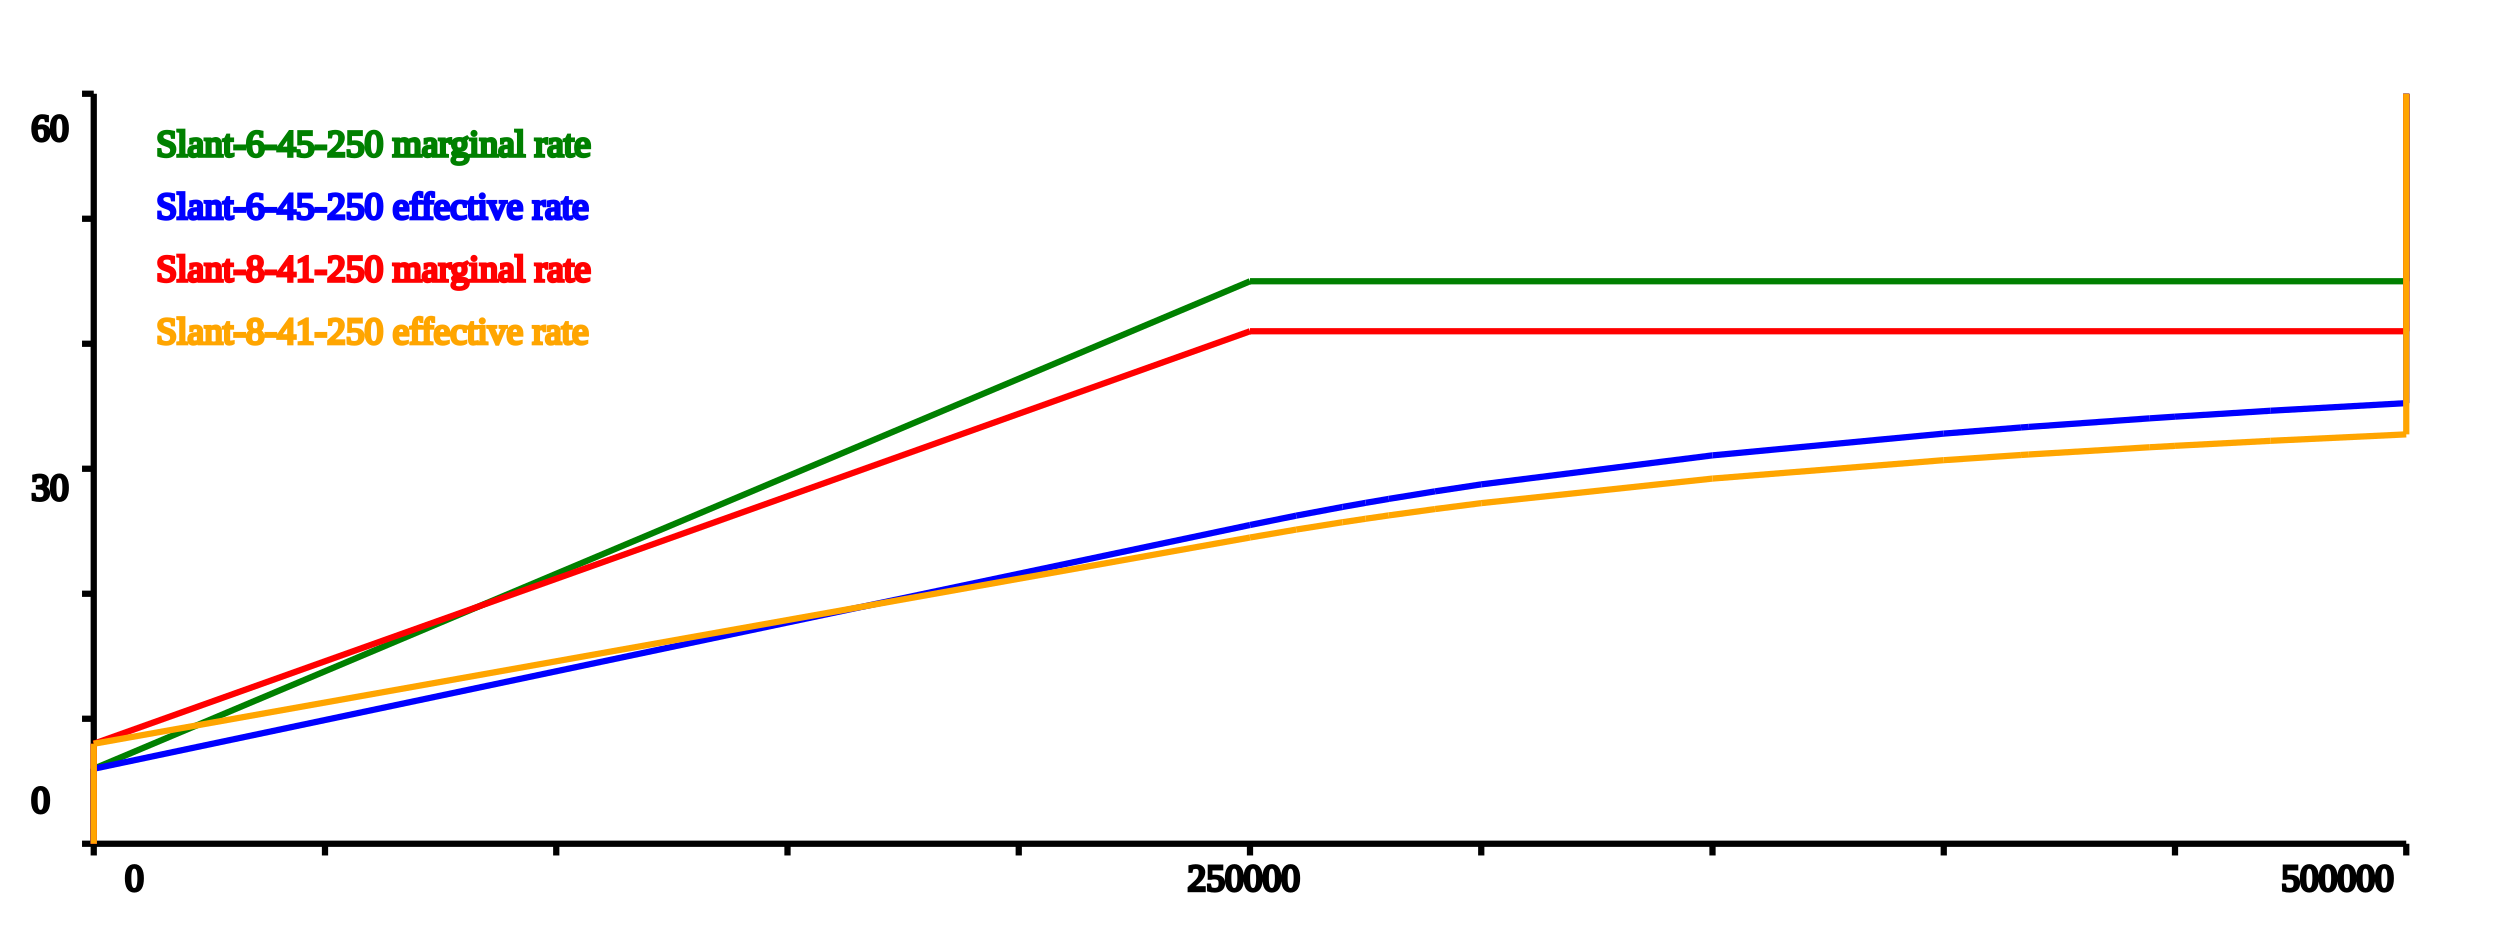
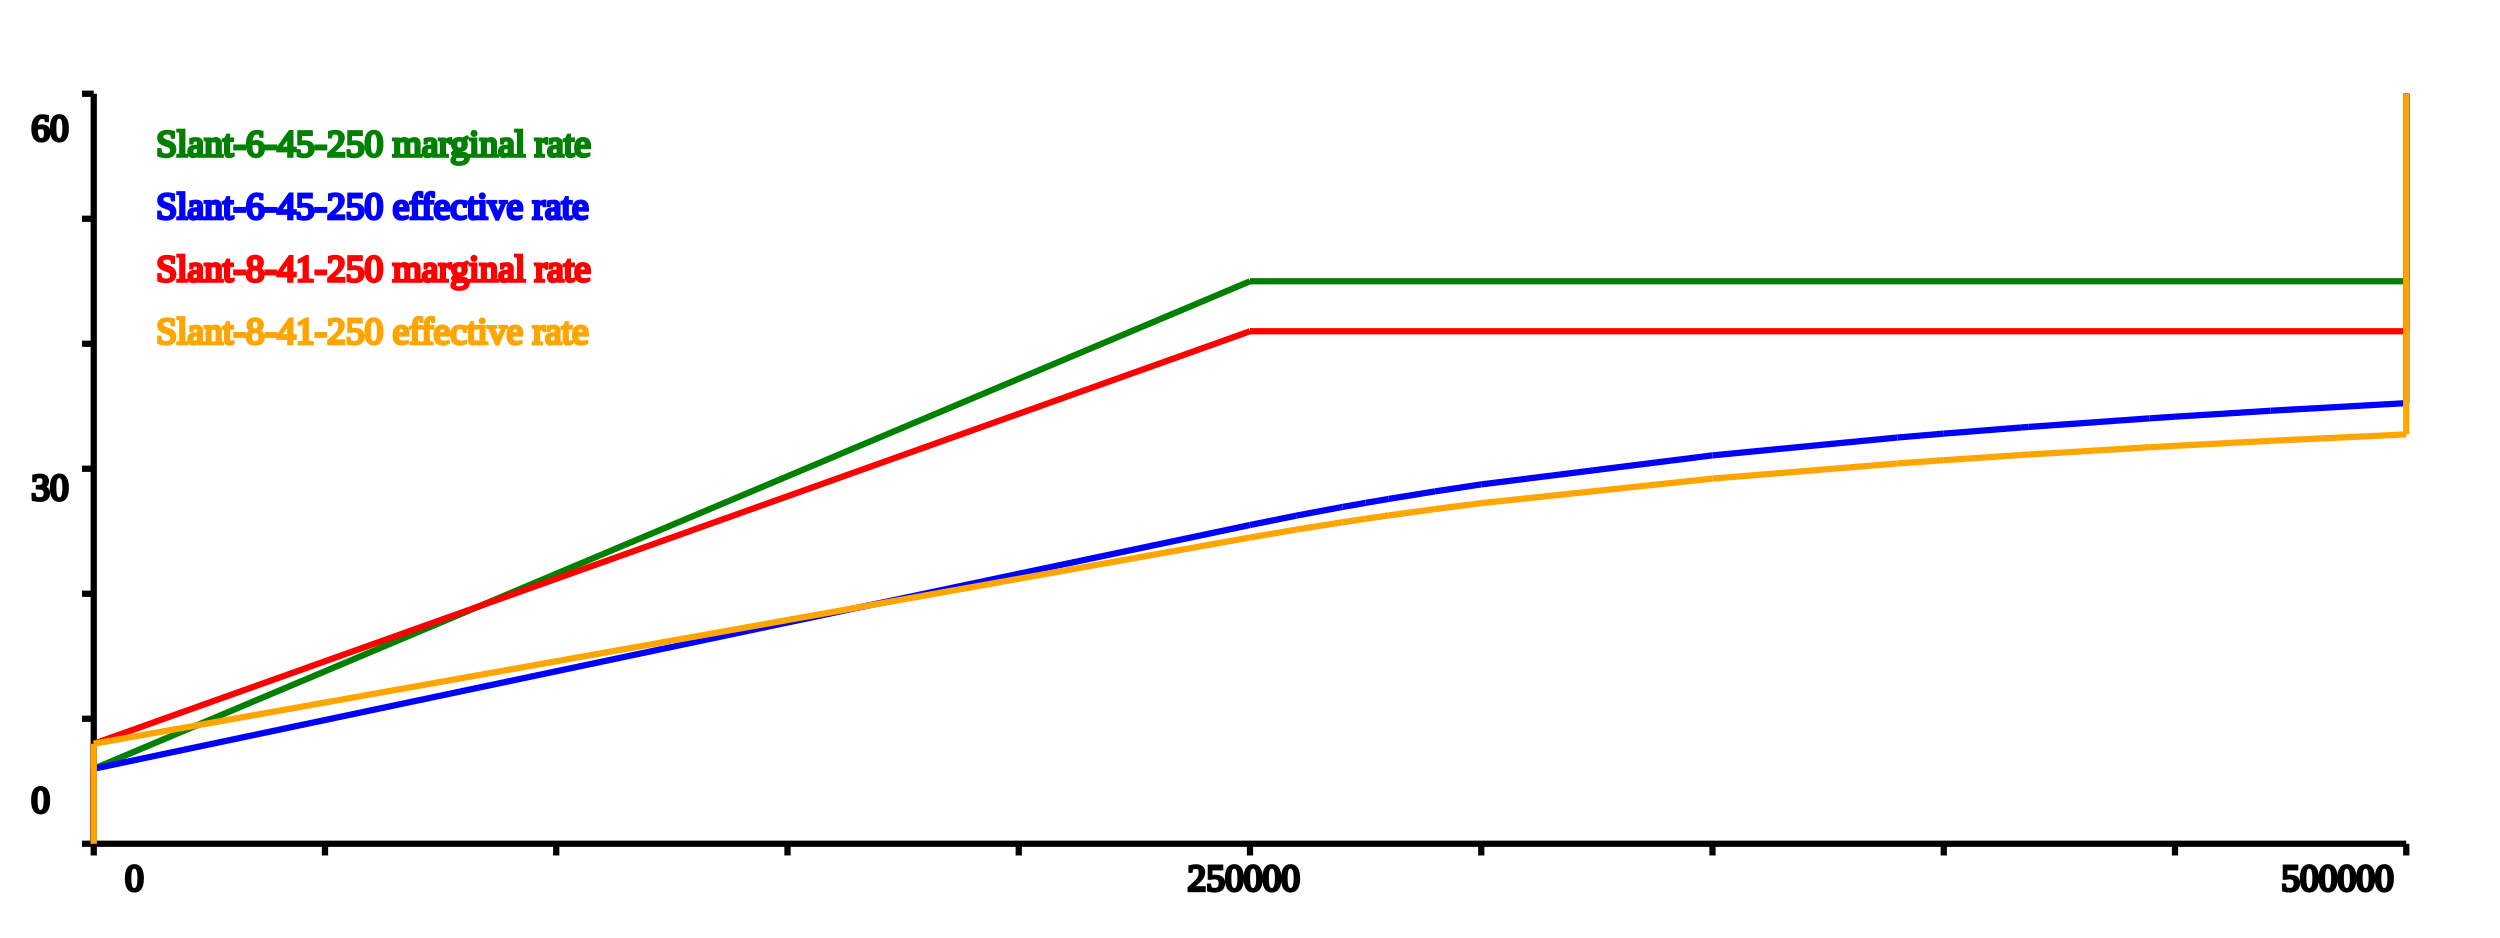
<svg xmlns="http://www.w3.org/2000/svg" height="300" width="800">
-   <g id="n9596687">
-     <g id="axis9935283" />
-     <g id="axisn0626988">
+   <g id="n5707089">
+     <g id="axis4168111" />
+     <g id="axisn2557622">
      <line style="stroke: black; stroke-width: 2" x1="30" x2="770" y1="270" y2="270" />
      <line style="stroke: black; stroke-width: 2" x1="30" x2="30" y1="30" y2="270" />
      <line style="stroke: black; stroke-width: 2" x1="30" x2="30" y1="270" y2="273.75" />
      <text transform="rotate(90,30,277.5)" x="30" y="277.5" />
      <text transform="rotate(90,29.99926,277.5)" x="29.999" y="277.5" />
      <line style="stroke: black; stroke-width: 2" x1="104" x2="104" y1="270" y2="273.75" />
      <text transform="rotate(90,104,277.5)" x="104" y="277.5" />
      <text transform="rotate(90,103.9993,277.5)" x="103.999" y="277.5" />
      <line style="stroke: black; stroke-width: 2" x1="178" x2="178" y1="270" y2="273.75" />
      <text transform="rotate(90,178,277.5)" x="178" y="277.5" />
      <text transform="rotate(90,177.9993,277.5)" x="177.999" y="277.5" />
      <line style="stroke: black; stroke-width: 2" x1="252" x2="252" y1="270" y2="273.75" />
      <text transform="rotate(90,252,277.5)" x="252" y="277.5" />
      <text transform="rotate(90,251.9993,277.5)" x="251.999" y="277.5" />
      <line style="stroke: black; stroke-width: 2" x1="326" x2="326" y1="270" y2="273.75" />
      <text transform="rotate(90,326,277.5)" x="326" y="277.5" />
      <text transform="rotate(90,325.9993,277.5)" x="325.999" y="277.5" />
      <line style="stroke: black; stroke-width: 2" x1="400" x2="400" y1="270" y2="273.75" />
      <text transform="rotate(90,400,277.5)" x="400" y="277.5" />
      <text transform="rotate(90,399.9993,277.5)" x="399.999" y="277.5" />
      <line style="stroke: black; stroke-width: 2" x1="474" x2="474" y1="270" y2="273.75" />
      <text transform="rotate(90,474,277.5)" x="474" y="277.5" />
      <text transform="rotate(90,473.9993,277.5)" x="473.999" y="277.5" />
      <line style="stroke: black; stroke-width: 2" x1="548" x2="548" y1="270" y2="273.75" />
      <text transform="rotate(90,548,277.5)" x="548" y="277.5" />
      <text transform="rotate(90,547.9993,277.5)" x="547.999" y="277.5" />
      <line style="stroke: black; stroke-width: 2" x1="622" x2="622" y1="270" y2="273.75" />
      <text transform="rotate(90,622,277.5)" x="622" y="277.5" />
      <text transform="rotate(90,621.9993,277.5)" x="621.999" y="277.5" />
      <line style="stroke: black; stroke-width: 2" x1="696" x2="696" y1="270" y2="273.75" />
      <text transform="rotate(90,696,277.5)" x="696" y="277.5" />
      <text transform="rotate(90,695.9993,277.5)" x="695.999" y="277.5" />
      <line style="stroke: black; stroke-width: 2" x1="770" x2="770" y1="270" y2="273.75" />
      <text transform="rotate(90,770,277.5)" x="770" y="277.5" />
      <text transform="rotate(90,769.9993,277.5)" x="769.999" y="277.5" />
      <line style="stroke: black; stroke-width: 2" x1="30" x2="26.25" y1="270" y2="270" />
      <text x="0" y="270" />
      <text x="29.999" y="270" />
      <line style="stroke: black; stroke-width: 2" x1="30" x2="26.25" y1="230" y2="230" />
      <text x="0" y="230" />
      <text x="30.014" y="230" />
      <line style="stroke: black; stroke-width: 2" x1="30" x2="26.25" y1="190" y2="190" />
      <text x="0" y="190" />
      <text x="30.029" y="190" />
      <line style="stroke: black; stroke-width: 2" x1="30" x2="26.25" y1="150" y2="150" />
      <text x="0" y="150" />
      <text x="30.044" y="150" />
      <line style="stroke: black; stroke-width: 2" x1="30" x2="26.25" y1="110" y2="110" />
      <text x="0" y="110" />
      <text x="30.058" y="110" />
      <line style="stroke: black; stroke-width: 2" x1="30" x2="26.25" y1="70" y2="70" />
      <text x="0" y="70" />
      <text x="30.073" y="70" />
      <line style="stroke: black; stroke-width: 2" x1="30" x2="26.25" y1="30" y2="30" />
      <text x="0" y="30" />
      <text x="30.088" y="30" />
    </g>
  </g>
  <text fill="black" stroke="black" x="40" y="285">0</text>
  <text fill="black" stroke="black" x="380" y="285">250000</text>
  <text fill="black" stroke="black" x="730" y="285">500000</text>
  <text fill="black" stroke="black" x="10" y="260">0</text>
  <text fill="black" stroke="black" x="10" y="160">30</text>
  <text fill="black" stroke="black" x="10" y="45">60</text>
-   <g id="n9420748">
-     <g id="line9618716" />
-     <g id="linen9174918">
+   <g id="n6600808">
+     <g id="line2993966" />
+     <g id="linen2764747">
      <line style="fill: green; stroke: green; stroke-width: 2" x1="30" x2="30" y1="270" y2="246" />
      <line style="fill: green; stroke: green; stroke-width: 2" x1="30" x2="400" y1="246" y2="90" />
      <line style="fill: green; stroke: green; stroke-width: 2" x1="400" x2="770" y1="90" y2="90" />
      <line style="fill: green; stroke: green; stroke-width: 2" x1="770" x2="770" y1="90" y2="30" />
    </g>
  </g>
  <text fill="green" stroke="green" x="50" y="50">Slant-6-45-250 marginal rate</text>
-   <g id="n6952818">
-     <g id="line3320660" />
-     <g id="linen1867322">
+   <g id="n9413581">
+     <g id="line9644810" />
+     <g id="linen8495607">
      <line style="fill: blue; stroke: blue; stroke-width: 2" x1="30" x2="30" y1="270" y2="246" />
      <line style="fill: blue; stroke: blue; stroke-width: 2" x1="30" x2="400" y1="246" y2="168" />
      <line style="fill: blue; stroke: blue; stroke-width: 2" x1="400" x2="414.8" y1="168" y2="165" />
      <line style="fill: blue; stroke: blue; stroke-width: 2" x1="414.8" x2="429.6" y1="165" y2="162.222" />
      <line style="fill: blue; stroke: blue; stroke-width: 2" x1="429.6" x2="437" y1="162.222" y2="160.909" />
      <line style="fill: blue; stroke: blue; stroke-width: 2" x1="437" x2="444.4" y1="160.909" y2="159.643" />
      <line style="fill: blue; stroke: blue; stroke-width: 2" x1="444.4" x2="459.2" y1="159.643" y2="157.241" />
      <line style="fill: blue; stroke: blue; stroke-width: 2" x1="459.2" x2="474" y1="157.241" y2="155" />
      <line style="fill: blue; stroke: blue; stroke-width: 2" x1="474" x2="548" y1="155" y2="145.714" />
-       <line style="fill: blue; stroke: blue; stroke-width: 2" x1="548" x2="622" y1="145.714" y2="138.75" />
+       <line style="fill: blue; stroke: blue; stroke-width: 2" x1="548" x2="607.2" y1="145.714" y2="140" />
+       <line style="fill: blue; stroke: blue; stroke-width: 2" x1="607.2" x2="622" y1="140" y2="138.75" />
      <line style="fill: blue; stroke: blue; stroke-width: 2" x1="622" x2="646.716" y1="138.75" y2="136.796" />
      <line style="fill: blue; stroke: blue; stroke-width: 2" x1="646.716" x2="649.232" y1="136.796" y2="136.606" />
      <line style="fill: blue; stroke: blue; stroke-width: 2" x1="649.232" x2="687.934" y1="136.606" y2="133.865" />
      <line style="fill: blue; stroke: blue; stroke-width: 2" x1="687.934" x2="696" y1="133.865" y2="133.333" />
      <line style="fill: blue; stroke: blue; stroke-width: 2" x1="696" x2="726.636" y1="133.333" y2="131.428" />
      <line style="fill: blue; stroke: blue; stroke-width: 2" x1="726.636" x2="770" y1="131.428" y2="129" />
      <line style="fill: blue; stroke: blue; stroke-width: 2" x1="770" x2="770" y1="129" y2="30" />
    </g>
  </g>
  <text fill="blue" stroke="blue" x="50" y="70">Slant-6-45-250 effective rate</text>
-   <g id="n2088865">
-     <g id="line5824351" />
-     <g id="linen8132362">
+   <g id="n1504840">
+     <g id="line5960461" />
+     <g id="linen5263441">
      <line style="fill: red; stroke: red; stroke-width: 2" x1="30" x2="30" y1="270" y2="238" />
      <line style="fill: red; stroke: red; stroke-width: 2" x1="30" x2="400" y1="238" y2="106" />
      <line style="fill: red; stroke: red; stroke-width: 2" x1="400" x2="770" y1="106" y2="106" />
      <line style="fill: red; stroke: red; stroke-width: 2" x1="770" x2="770" y1="106" y2="30" />
    </g>
  </g>
  <text fill="red" stroke="red" x="50" y="90">Slant-8-41-250 marginal rate</text>
-   <g id="n3597105">
-     <g id="line6078162" />
-     <g id="linen7382719">
+   <g id="n9140639">
+     <g id="line0348292" />
+     <g id="linen5375226">
      <line style="fill: orange; stroke: orange; stroke-width: 2" x1="30" x2="30" y1="270" y2="238" />
      <line style="fill: orange; stroke: orange; stroke-width: 2" x1="30" x2="400" y1="238" y2="172" />
      <line style="fill: orange; stroke: orange; stroke-width: 2" x1="400" x2="414.8" y1="172" y2="169.462" />
      <line style="fill: orange; stroke: orange; stroke-width: 2" x1="414.8" x2="429.6" y1="169.462" y2="167.111" />
      <line style="fill: orange; stroke: orange; stroke-width: 2" x1="429.6" x2="437" y1="167.111" y2="166" />
      <line style="fill: orange; stroke: orange; stroke-width: 2" x1="437" x2="444.4" y1="166" y2="164.929" />
      <line style="fill: orange; stroke: orange; stroke-width: 2" x1="444.4" x2="459.2" y1="164.929" y2="162.897" />
      <line style="fill: orange; stroke: orange; stroke-width: 2" x1="459.2" x2="474" y1="162.897" y2="161" />
      <line style="fill: orange; stroke: orange; stroke-width: 2" x1="474" x2="548" y1="161" y2="153.143" />
-       <line style="fill: orange; stroke: orange; stroke-width: 2" x1="548" x2="622" y1="153.143" y2="147.25" />
+       <line style="fill: orange; stroke: orange; stroke-width: 2" x1="548" x2="607.2" y1="153.143" y2="148.308" />
+       <line style="fill: orange; stroke: orange; stroke-width: 2" x1="607.2" x2="622" y1="148.308" y2="147.25" />
      <line style="fill: orange; stroke: orange; stroke-width: 2" x1="622" x2="646.716" y1="147.25" y2="145.597" />
      <line style="fill: orange; stroke: orange; stroke-width: 2" x1="646.716" x2="649.232" y1="145.597" y2="145.436" />
      <line style="fill: orange; stroke: orange; stroke-width: 2" x1="649.232" x2="687.934" y1="145.436" y2="143.116" />
      <line style="fill: orange; stroke: orange; stroke-width: 2" x1="687.934" x2="696" y1="143.116" y2="142.667" />
      <line style="fill: orange; stroke: orange; stroke-width: 2" x1="696" x2="726.636" y1="142.667" y2="141.054" />
      <line style="fill: orange; stroke: orange; stroke-width: 2" x1="726.636" x2="770" y1="141.054" y2="139" />
      <line style="fill: orange; stroke: orange; stroke-width: 2" x1="770" x2="770" y1="139" y2="30" />
    </g>
  </g>
  <text fill="orange" stroke="orange" x="50" y="110">Slant-8-41-250 effective rate</text>
</svg>
